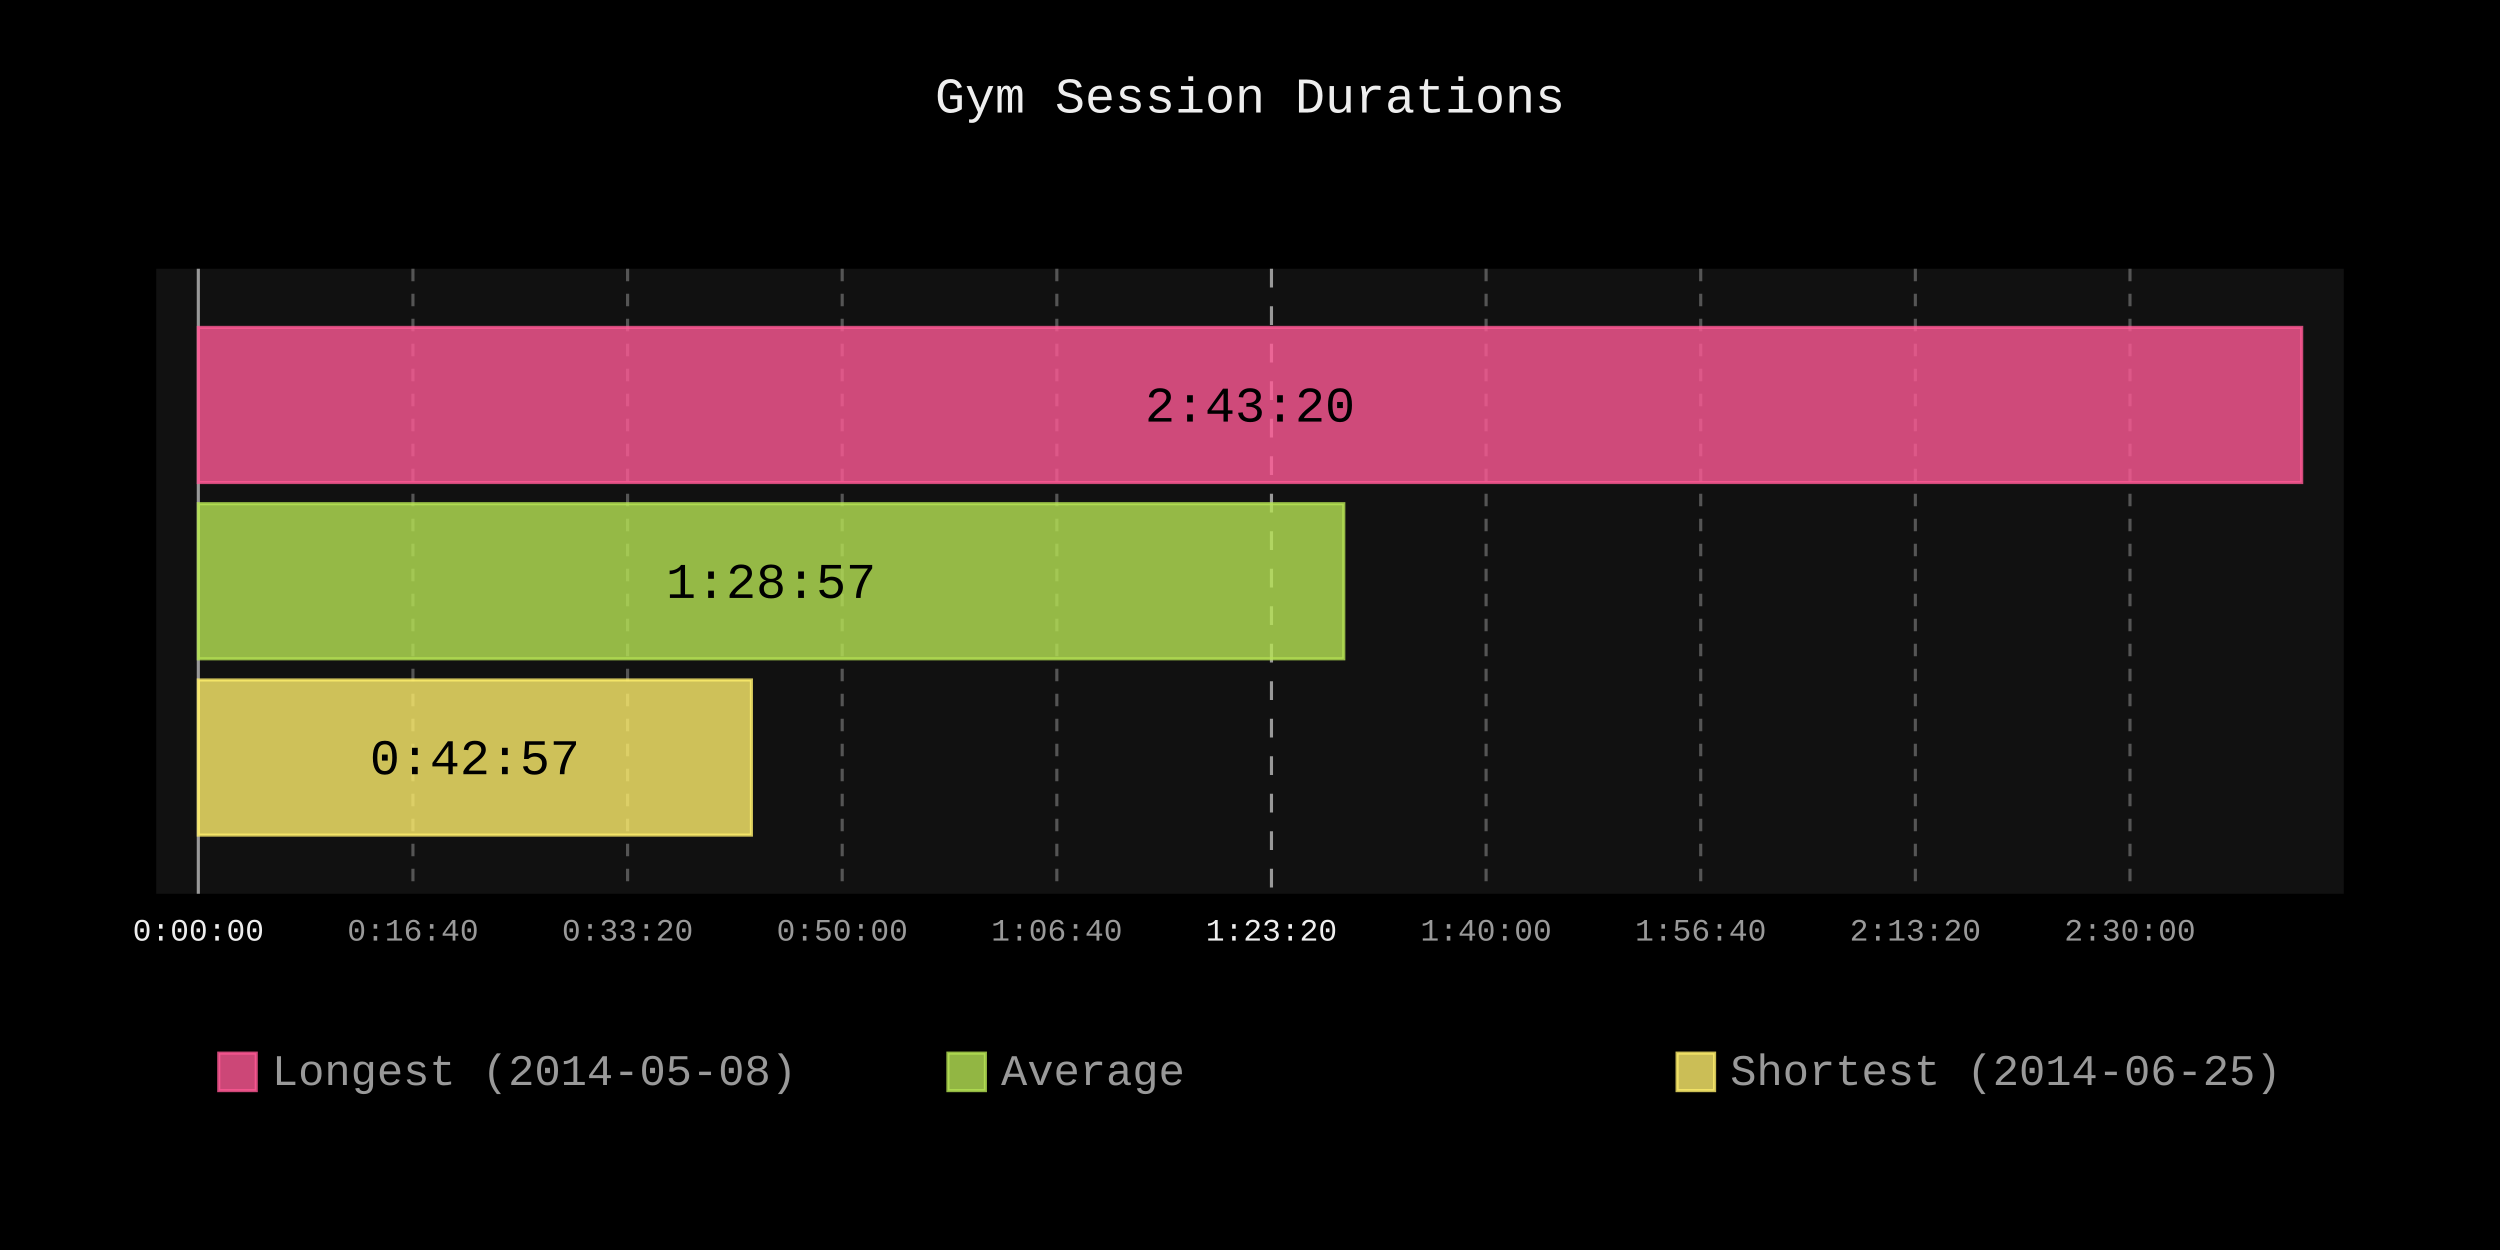
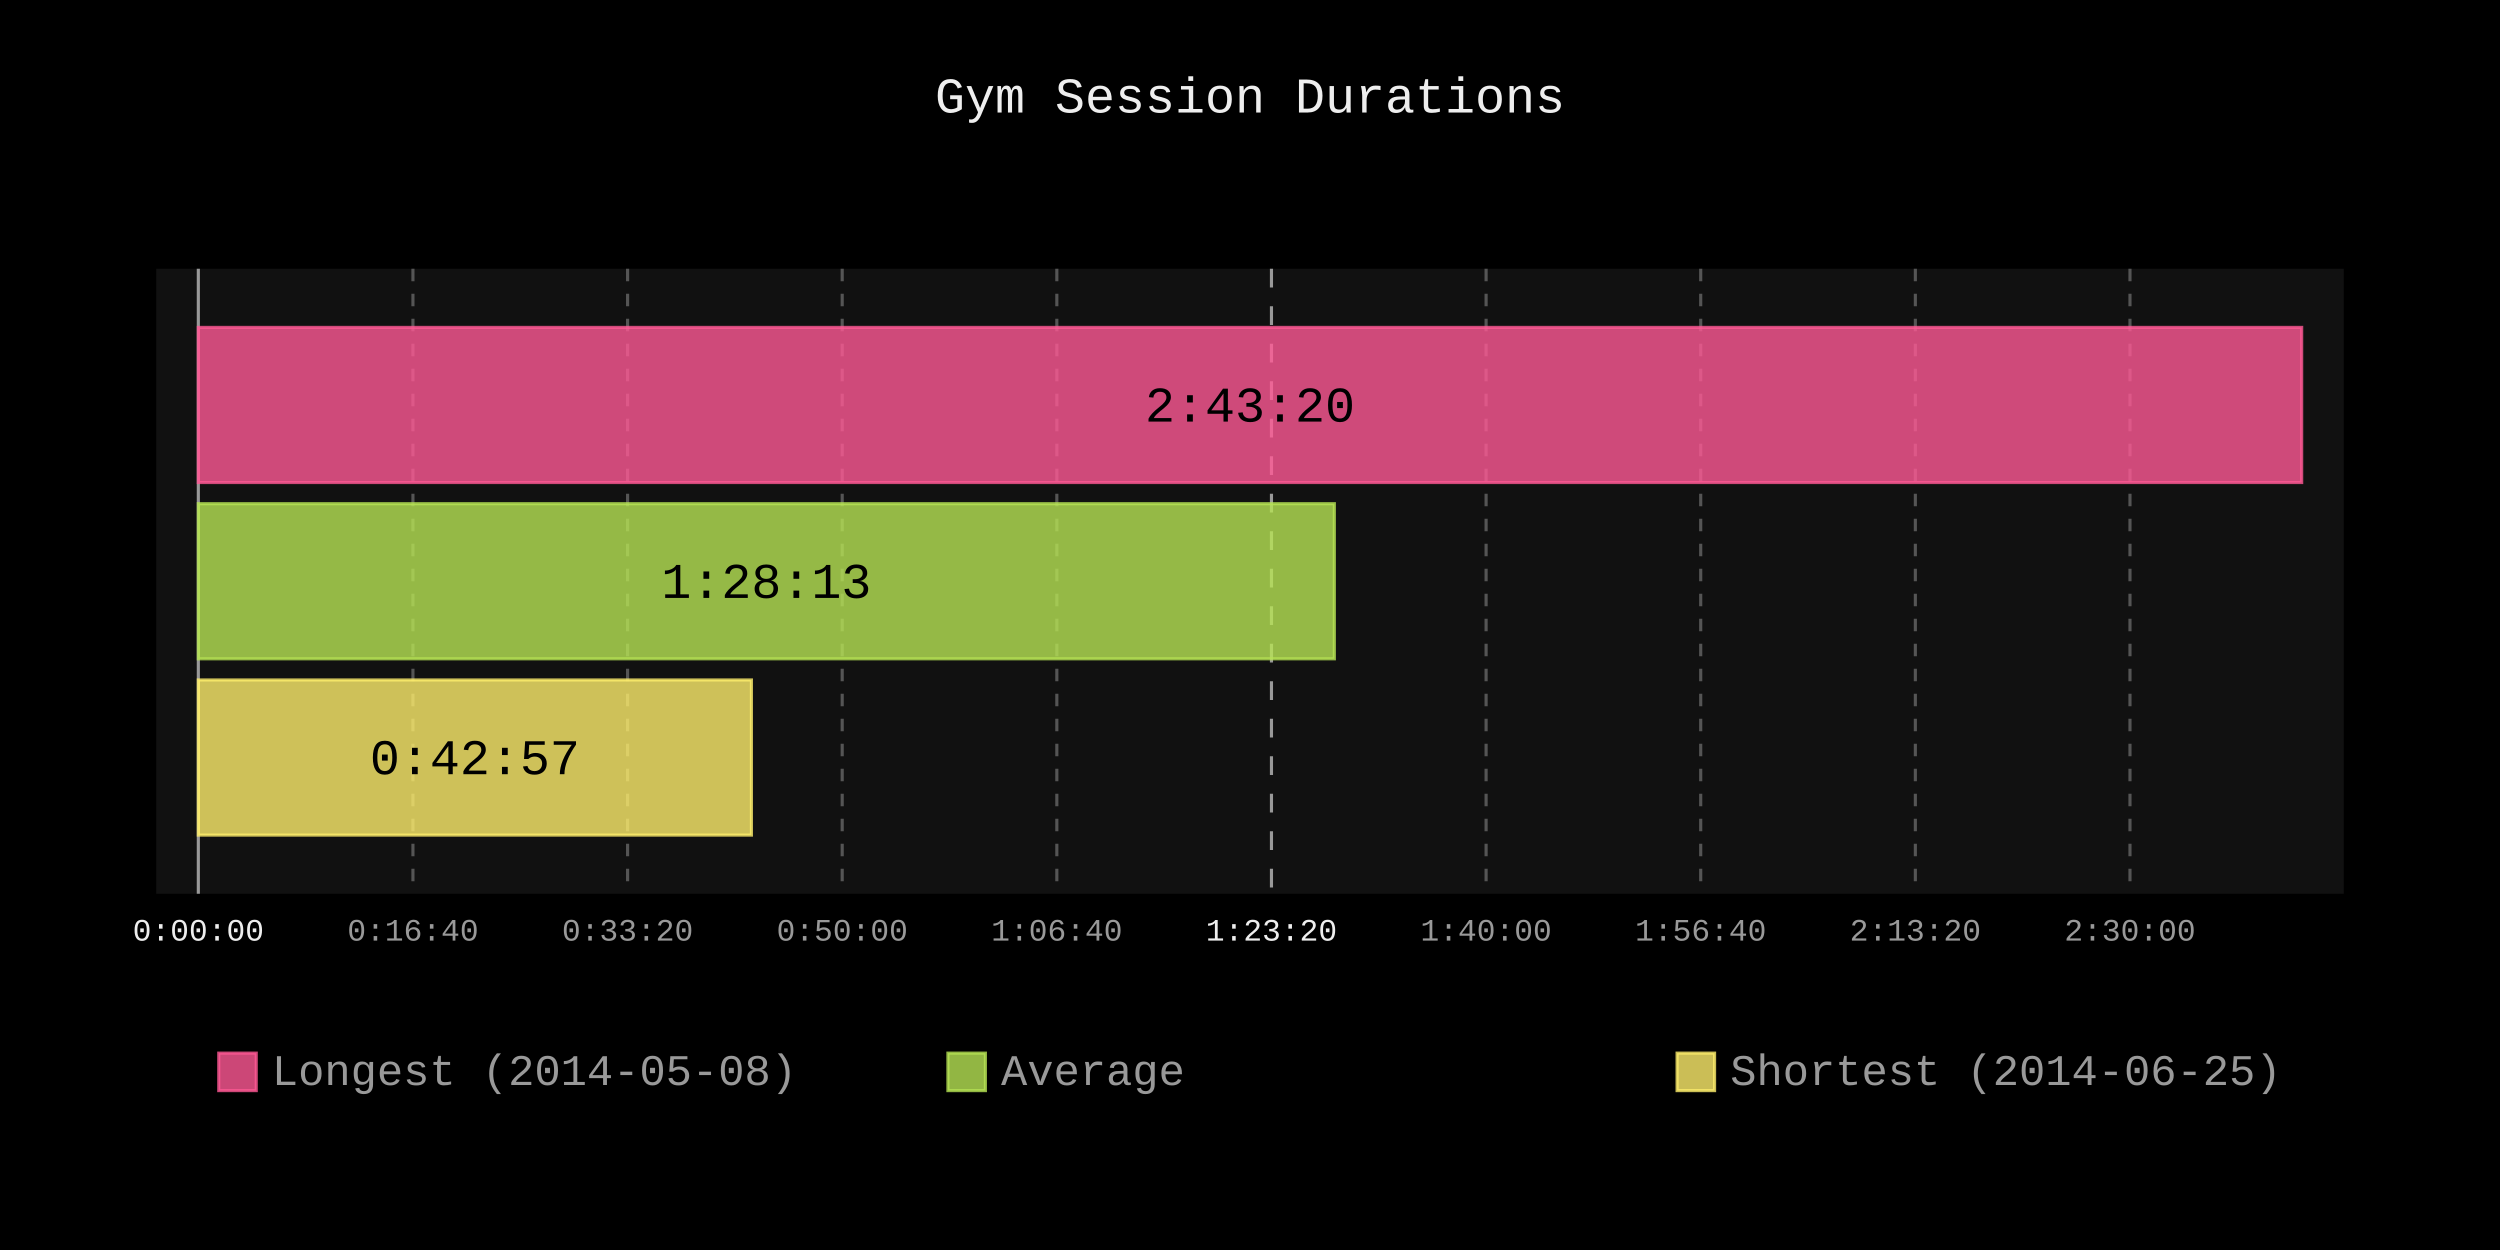
- <svg xmlns="http://www.w3.org/2000/svg" class="pygal-chart" id="chart-a1c31f59-aeed-4484-bd36-4a207527b2ff" viewBox="0 0 800 400">
+ <svg xmlns="http://www.w3.org/2000/svg" class="pygal-chart" id="chart-7a48a62a-1bbb-4a99-a92d-b57c037d4718" viewBox="0 0 800 400">
  <defs>
-     <style type="text/css">#chart-a1c31f59-aeed-4484-bd36-4a207527b2ff{-webkit-user-select:none;-webkit-font-smoothing:antialiased;font-family:Consolas,"Liberation Mono",Menlo,Courier,monospace}#chart-a1c31f59-aeed-4484-bd36-4a207527b2ff .title{font-family:Consolas,"Liberation Mono",Menlo,Courier,monospace;font-size:16px}#chart-a1c31f59-aeed-4484-bd36-4a207527b2ff .legends .legend text{font-family:Consolas,"Liberation Mono",Menlo,Courier,monospace;font-size:14px}#chart-a1c31f59-aeed-4484-bd36-4a207527b2ff .axis text{font-family:Consolas,"Liberation Mono",Menlo,Courier,monospace;font-size:10px}#chart-a1c31f59-aeed-4484-bd36-4a207527b2ff .axis text.major{font-family:Consolas,"Liberation Mono",Menlo,Courier,monospace;font-size:10px}#chart-a1c31f59-aeed-4484-bd36-4a207527b2ff .text-overlay text.value{font-family:Consolas,"Liberation Mono",Menlo,Courier,monospace;font-size:16px}#chart-a1c31f59-aeed-4484-bd36-4a207527b2ff .text-overlay text.label{font-family:Consolas,"Liberation Mono",Menlo,Courier,monospace;font-size:10px}#chart-a1c31f59-aeed-4484-bd36-4a207527b2ff .tooltip{font-family:Consolas,"Liberation Mono",Menlo,Courier,monospace;font-size:14px}#chart-a1c31f59-aeed-4484-bd36-4a207527b2ff text.no_data{font-family:Consolas,"Liberation Mono",Menlo,Courier,monospace;font-size:64px}
- #chart-a1c31f59-aeed-4484-bd36-4a207527b2ff{background-color:black}#chart-a1c31f59-aeed-4484-bd36-4a207527b2ff path,#chart-a1c31f59-aeed-4484-bd36-4a207527b2ff line,#chart-a1c31f59-aeed-4484-bd36-4a207527b2ff rect,#chart-a1c31f59-aeed-4484-bd36-4a207527b2ff circle{-webkit-transition:250ms;-moz-transition:250ms;transition:250ms}#chart-a1c31f59-aeed-4484-bd36-4a207527b2ff .graph &gt; .background{fill:black}#chart-a1c31f59-aeed-4484-bd36-4a207527b2ff .plot &gt; .background{fill:#111}#chart-a1c31f59-aeed-4484-bd36-4a207527b2ff .graph{fill:#999}#chart-a1c31f59-aeed-4484-bd36-4a207527b2ff text.no_data{fill:#eee}#chart-a1c31f59-aeed-4484-bd36-4a207527b2ff .title{fill:#eee}#chart-a1c31f59-aeed-4484-bd36-4a207527b2ff .legends .legend text{fill:#999}#chart-a1c31f59-aeed-4484-bd36-4a207527b2ff .legends .legend:hover text{fill:#eee}#chart-a1c31f59-aeed-4484-bd36-4a207527b2ff .axis .line{stroke:#eee}#chart-a1c31f59-aeed-4484-bd36-4a207527b2ff .axis .guide.line{stroke:#555}#chart-a1c31f59-aeed-4484-bd36-4a207527b2ff .axis .major.line{stroke:#999}#chart-a1c31f59-aeed-4484-bd36-4a207527b2ff .axis text.major{fill:#eee}#chart-a1c31f59-aeed-4484-bd36-4a207527b2ff .axis.y .guides:hover .guide.line,#chart-a1c31f59-aeed-4484-bd36-4a207527b2ff .line-graph .axis.x .guides:hover .guide.line,#chart-a1c31f59-aeed-4484-bd36-4a207527b2ff .stackedline-graph .axis.x .guides:hover .guide.line,#chart-a1c31f59-aeed-4484-bd36-4a207527b2ff .xy-graph .axis.x .guides:hover .guide.line{stroke:#eee}#chart-a1c31f59-aeed-4484-bd36-4a207527b2ff .axis .guides:hover text{fill:#eee}#chart-a1c31f59-aeed-4484-bd36-4a207527b2ff .reactive{fill-opacity:.8;stroke-opacity:.8}#chart-a1c31f59-aeed-4484-bd36-4a207527b2ff .ci{stroke:#999}#chart-a1c31f59-aeed-4484-bd36-4a207527b2ff .reactive.active,#chart-a1c31f59-aeed-4484-bd36-4a207527b2ff .active .reactive{fill-opacity:.4;stroke-opacity:.9;stroke-width:4}#chart-a1c31f59-aeed-4484-bd36-4a207527b2ff .ci .reactive.active{stroke-width:1.5}#chart-a1c31f59-aeed-4484-bd36-4a207527b2ff .series text{fill:#eee}#chart-a1c31f59-aeed-4484-bd36-4a207527b2ff .tooltip rect{fill:#111;stroke:#eee;-webkit-transition:opacity 250ms;-moz-transition:opacity 250ms;transition:opacity 250ms}#chart-a1c31f59-aeed-4484-bd36-4a207527b2ff .tooltip .label{fill:#999}#chart-a1c31f59-aeed-4484-bd36-4a207527b2ff .tooltip .label{fill:#999}#chart-a1c31f59-aeed-4484-bd36-4a207527b2ff .tooltip .legend{font-size:.8em;fill:#555}#chart-a1c31f59-aeed-4484-bd36-4a207527b2ff .tooltip .x_label{font-size:.6em;fill:#eee}#chart-a1c31f59-aeed-4484-bd36-4a207527b2ff .tooltip .xlink{font-size:.5em;text-decoration:underline}#chart-a1c31f59-aeed-4484-bd36-4a207527b2ff .tooltip .value{font-size:1.5em}#chart-a1c31f59-aeed-4484-bd36-4a207527b2ff .bound{font-size:.5em}#chart-a1c31f59-aeed-4484-bd36-4a207527b2ff .max-value{font-size:.75em;fill:#555}#chart-a1c31f59-aeed-4484-bd36-4a207527b2ff .map-element{fill:#111;stroke:#555 !important}#chart-a1c31f59-aeed-4484-bd36-4a207527b2ff .map-element .reactive{fill-opacity:inherit;stroke-opacity:inherit}#chart-a1c31f59-aeed-4484-bd36-4a207527b2ff .color-0,#chart-a1c31f59-aeed-4484-bd36-4a207527b2ff .color-0 a:visited{stroke:#ff5995;fill:#ff5995}#chart-a1c31f59-aeed-4484-bd36-4a207527b2ff .color-1,#chart-a1c31f59-aeed-4484-bd36-4a207527b2ff .color-1 a:visited{stroke:#b6e354;fill:#b6e354}#chart-a1c31f59-aeed-4484-bd36-4a207527b2ff .color-2,#chart-a1c31f59-aeed-4484-bd36-4a207527b2ff .color-2 a:visited{stroke:#feed6c;fill:#feed6c}#chart-a1c31f59-aeed-4484-bd36-4a207527b2ff .text-overlay .color-0 text{fill:black}#chart-a1c31f59-aeed-4484-bd36-4a207527b2ff .text-overlay .color-1 text{fill:black}#chart-a1c31f59-aeed-4484-bd36-4a207527b2ff .text-overlay .color-2 text{fill:black}
- #chart-a1c31f59-aeed-4484-bd36-4a207527b2ff text.no_data{text-anchor:middle}#chart-a1c31f59-aeed-4484-bd36-4a207527b2ff .guide.line{fill:none}#chart-a1c31f59-aeed-4484-bd36-4a207527b2ff .centered{text-anchor:middle}#chart-a1c31f59-aeed-4484-bd36-4a207527b2ff .title{text-anchor:middle}#chart-a1c31f59-aeed-4484-bd36-4a207527b2ff .legends .legend text{fill-opacity:1}#chart-a1c31f59-aeed-4484-bd36-4a207527b2ff .axis.x text{text-anchor:middle}#chart-a1c31f59-aeed-4484-bd36-4a207527b2ff .axis.x:not(.web) text[transform]{text-anchor:start}#chart-a1c31f59-aeed-4484-bd36-4a207527b2ff .axis.x:not(.web) text[transform].backwards{text-anchor:end}#chart-a1c31f59-aeed-4484-bd36-4a207527b2ff .axis.y text{text-anchor:end}#chart-a1c31f59-aeed-4484-bd36-4a207527b2ff .axis.y text[transform].backwards{text-anchor:start}#chart-a1c31f59-aeed-4484-bd36-4a207527b2ff .axis.y2 text{text-anchor:start}#chart-a1c31f59-aeed-4484-bd36-4a207527b2ff .axis.y2 text[transform].backwards{text-anchor:end}#chart-a1c31f59-aeed-4484-bd36-4a207527b2ff .axis .guide.line{stroke-dasharray:4,4}#chart-a1c31f59-aeed-4484-bd36-4a207527b2ff .axis .major.guide.line{stroke-dasharray:6,6}#chart-a1c31f59-aeed-4484-bd36-4a207527b2ff .horizontal .axis.y .guide.line,#chart-a1c31f59-aeed-4484-bd36-4a207527b2ff .horizontal .axis.y2 .guide.line,#chart-a1c31f59-aeed-4484-bd36-4a207527b2ff .vertical .axis.x .guide.line{opacity:0}#chart-a1c31f59-aeed-4484-bd36-4a207527b2ff .horizontal .axis.always_show .guide.line,#chart-a1c31f59-aeed-4484-bd36-4a207527b2ff .vertical .axis.always_show .guide.line{opacity:1 !important}#chart-a1c31f59-aeed-4484-bd36-4a207527b2ff .axis.y .guides:hover .guide.line,#chart-a1c31f59-aeed-4484-bd36-4a207527b2ff .axis.y2 .guides:hover .guide.line,#chart-a1c31f59-aeed-4484-bd36-4a207527b2ff .axis.x .guides:hover .guide.line{opacity:1}#chart-a1c31f59-aeed-4484-bd36-4a207527b2ff .axis .guides:hover text{opacity:1}#chart-a1c31f59-aeed-4484-bd36-4a207527b2ff .nofill{fill:none}#chart-a1c31f59-aeed-4484-bd36-4a207527b2ff .subtle-fill{fill-opacity:.2}#chart-a1c31f59-aeed-4484-bd36-4a207527b2ff .dot{stroke-width:1px;fill-opacity:1}#chart-a1c31f59-aeed-4484-bd36-4a207527b2ff .dot.active{stroke-width:5px}#chart-a1c31f59-aeed-4484-bd36-4a207527b2ff .dot.negative{fill:transparent}#chart-a1c31f59-aeed-4484-bd36-4a207527b2ff text,#chart-a1c31f59-aeed-4484-bd36-4a207527b2ff tspan{stroke:none !important}#chart-a1c31f59-aeed-4484-bd36-4a207527b2ff .series text.active{opacity:1}#chart-a1c31f59-aeed-4484-bd36-4a207527b2ff .tooltip rect{fill-opacity:.95;stroke-width:.5}#chart-a1c31f59-aeed-4484-bd36-4a207527b2ff .tooltip text{fill-opacity:1}#chart-a1c31f59-aeed-4484-bd36-4a207527b2ff .showable{visibility:hidden}#chart-a1c31f59-aeed-4484-bd36-4a207527b2ff .showable.shown{visibility:visible}#chart-a1c31f59-aeed-4484-bd36-4a207527b2ff .gauge-background{fill:rgba(229,229,229,1);stroke:none}#chart-a1c31f59-aeed-4484-bd36-4a207527b2ff .bg-lines{stroke:black;stroke-width:2px}</style>
+     <style type="text/css">#chart-7a48a62a-1bbb-4a99-a92d-b57c037d4718{-webkit-user-select:none;-webkit-font-smoothing:antialiased;font-family:Consolas,"Liberation Mono",Menlo,Courier,monospace}#chart-7a48a62a-1bbb-4a99-a92d-b57c037d4718 .title{font-family:Consolas,"Liberation Mono",Menlo,Courier,monospace;font-size:16px}#chart-7a48a62a-1bbb-4a99-a92d-b57c037d4718 .legends .legend text{font-family:Consolas,"Liberation Mono",Menlo,Courier,monospace;font-size:14px}#chart-7a48a62a-1bbb-4a99-a92d-b57c037d4718 .axis text{font-family:Consolas,"Liberation Mono",Menlo,Courier,monospace;font-size:10px}#chart-7a48a62a-1bbb-4a99-a92d-b57c037d4718 .axis text.major{font-family:Consolas,"Liberation Mono",Menlo,Courier,monospace;font-size:10px}#chart-7a48a62a-1bbb-4a99-a92d-b57c037d4718 .text-overlay text.value{font-family:Consolas,"Liberation Mono",Menlo,Courier,monospace;font-size:16px}#chart-7a48a62a-1bbb-4a99-a92d-b57c037d4718 .text-overlay text.label{font-family:Consolas,"Liberation Mono",Menlo,Courier,monospace;font-size:10px}#chart-7a48a62a-1bbb-4a99-a92d-b57c037d4718 .tooltip{font-family:Consolas,"Liberation Mono",Menlo,Courier,monospace;font-size:14px}#chart-7a48a62a-1bbb-4a99-a92d-b57c037d4718 text.no_data{font-family:Consolas,"Liberation Mono",Menlo,Courier,monospace;font-size:64px}
+ #chart-7a48a62a-1bbb-4a99-a92d-b57c037d4718{background-color:black}#chart-7a48a62a-1bbb-4a99-a92d-b57c037d4718 path,#chart-7a48a62a-1bbb-4a99-a92d-b57c037d4718 line,#chart-7a48a62a-1bbb-4a99-a92d-b57c037d4718 rect,#chart-7a48a62a-1bbb-4a99-a92d-b57c037d4718 circle{-webkit-transition:250ms;-moz-transition:250ms;transition:250ms}#chart-7a48a62a-1bbb-4a99-a92d-b57c037d4718 .graph &gt; .background{fill:black}#chart-7a48a62a-1bbb-4a99-a92d-b57c037d4718 .plot &gt; .background{fill:#111}#chart-7a48a62a-1bbb-4a99-a92d-b57c037d4718 .graph{fill:#999}#chart-7a48a62a-1bbb-4a99-a92d-b57c037d4718 text.no_data{fill:#eee}#chart-7a48a62a-1bbb-4a99-a92d-b57c037d4718 .title{fill:#eee}#chart-7a48a62a-1bbb-4a99-a92d-b57c037d4718 .legends .legend text{fill:#999}#chart-7a48a62a-1bbb-4a99-a92d-b57c037d4718 .legends .legend:hover text{fill:#eee}#chart-7a48a62a-1bbb-4a99-a92d-b57c037d4718 .axis .line{stroke:#eee}#chart-7a48a62a-1bbb-4a99-a92d-b57c037d4718 .axis .guide.line{stroke:#555}#chart-7a48a62a-1bbb-4a99-a92d-b57c037d4718 .axis .major.line{stroke:#999}#chart-7a48a62a-1bbb-4a99-a92d-b57c037d4718 .axis text.major{fill:#eee}#chart-7a48a62a-1bbb-4a99-a92d-b57c037d4718 .axis.y .guides:hover .guide.line,#chart-7a48a62a-1bbb-4a99-a92d-b57c037d4718 .line-graph .axis.x .guides:hover .guide.line,#chart-7a48a62a-1bbb-4a99-a92d-b57c037d4718 .stackedline-graph .axis.x .guides:hover .guide.line,#chart-7a48a62a-1bbb-4a99-a92d-b57c037d4718 .xy-graph .axis.x .guides:hover .guide.line{stroke:#eee}#chart-7a48a62a-1bbb-4a99-a92d-b57c037d4718 .axis .guides:hover text{fill:#eee}#chart-7a48a62a-1bbb-4a99-a92d-b57c037d4718 .reactive{fill-opacity:.8;stroke-opacity:.8}#chart-7a48a62a-1bbb-4a99-a92d-b57c037d4718 .ci{stroke:#999}#chart-7a48a62a-1bbb-4a99-a92d-b57c037d4718 .reactive.active,#chart-7a48a62a-1bbb-4a99-a92d-b57c037d4718 .active .reactive{fill-opacity:.4;stroke-opacity:.9;stroke-width:4}#chart-7a48a62a-1bbb-4a99-a92d-b57c037d4718 .ci .reactive.active{stroke-width:1.5}#chart-7a48a62a-1bbb-4a99-a92d-b57c037d4718 .series text{fill:#eee}#chart-7a48a62a-1bbb-4a99-a92d-b57c037d4718 .tooltip rect{fill:#111;stroke:#eee;-webkit-transition:opacity 250ms;-moz-transition:opacity 250ms;transition:opacity 250ms}#chart-7a48a62a-1bbb-4a99-a92d-b57c037d4718 .tooltip .label{fill:#999}#chart-7a48a62a-1bbb-4a99-a92d-b57c037d4718 .tooltip .label{fill:#999}#chart-7a48a62a-1bbb-4a99-a92d-b57c037d4718 .tooltip .legend{font-size:.8em;fill:#555}#chart-7a48a62a-1bbb-4a99-a92d-b57c037d4718 .tooltip .x_label{font-size:.6em;fill:#eee}#chart-7a48a62a-1bbb-4a99-a92d-b57c037d4718 .tooltip .xlink{font-size:.5em;text-decoration:underline}#chart-7a48a62a-1bbb-4a99-a92d-b57c037d4718 .tooltip .value{font-size:1.5em}#chart-7a48a62a-1bbb-4a99-a92d-b57c037d4718 .bound{font-size:.5em}#chart-7a48a62a-1bbb-4a99-a92d-b57c037d4718 .max-value{font-size:.75em;fill:#555}#chart-7a48a62a-1bbb-4a99-a92d-b57c037d4718 .map-element{fill:#111;stroke:#555 !important}#chart-7a48a62a-1bbb-4a99-a92d-b57c037d4718 .map-element .reactive{fill-opacity:inherit;stroke-opacity:inherit}#chart-7a48a62a-1bbb-4a99-a92d-b57c037d4718 .color-0,#chart-7a48a62a-1bbb-4a99-a92d-b57c037d4718 .color-0 a:visited{stroke:#ff5995;fill:#ff5995}#chart-7a48a62a-1bbb-4a99-a92d-b57c037d4718 .color-1,#chart-7a48a62a-1bbb-4a99-a92d-b57c037d4718 .color-1 a:visited{stroke:#b6e354;fill:#b6e354}#chart-7a48a62a-1bbb-4a99-a92d-b57c037d4718 .color-2,#chart-7a48a62a-1bbb-4a99-a92d-b57c037d4718 .color-2 a:visited{stroke:#feed6c;fill:#feed6c}#chart-7a48a62a-1bbb-4a99-a92d-b57c037d4718 .text-overlay .color-0 text{fill:black}#chart-7a48a62a-1bbb-4a99-a92d-b57c037d4718 .text-overlay .color-1 text{fill:black}#chart-7a48a62a-1bbb-4a99-a92d-b57c037d4718 .text-overlay .color-2 text{fill:black}
+ #chart-7a48a62a-1bbb-4a99-a92d-b57c037d4718 text.no_data{text-anchor:middle}#chart-7a48a62a-1bbb-4a99-a92d-b57c037d4718 .guide.line{fill:none}#chart-7a48a62a-1bbb-4a99-a92d-b57c037d4718 .centered{text-anchor:middle}#chart-7a48a62a-1bbb-4a99-a92d-b57c037d4718 .title{text-anchor:middle}#chart-7a48a62a-1bbb-4a99-a92d-b57c037d4718 .legends .legend text{fill-opacity:1}#chart-7a48a62a-1bbb-4a99-a92d-b57c037d4718 .axis.x text{text-anchor:middle}#chart-7a48a62a-1bbb-4a99-a92d-b57c037d4718 .axis.x:not(.web) text[transform]{text-anchor:start}#chart-7a48a62a-1bbb-4a99-a92d-b57c037d4718 .axis.x:not(.web) text[transform].backwards{text-anchor:end}#chart-7a48a62a-1bbb-4a99-a92d-b57c037d4718 .axis.y text{text-anchor:end}#chart-7a48a62a-1bbb-4a99-a92d-b57c037d4718 .axis.y text[transform].backwards{text-anchor:start}#chart-7a48a62a-1bbb-4a99-a92d-b57c037d4718 .axis.y2 text{text-anchor:start}#chart-7a48a62a-1bbb-4a99-a92d-b57c037d4718 .axis.y2 text[transform].backwards{text-anchor:end}#chart-7a48a62a-1bbb-4a99-a92d-b57c037d4718 .axis .guide.line{stroke-dasharray:4,4}#chart-7a48a62a-1bbb-4a99-a92d-b57c037d4718 .axis .major.guide.line{stroke-dasharray:6,6}#chart-7a48a62a-1bbb-4a99-a92d-b57c037d4718 .horizontal .axis.y .guide.line,#chart-7a48a62a-1bbb-4a99-a92d-b57c037d4718 .horizontal .axis.y2 .guide.line,#chart-7a48a62a-1bbb-4a99-a92d-b57c037d4718 .vertical .axis.x .guide.line{opacity:0}#chart-7a48a62a-1bbb-4a99-a92d-b57c037d4718 .horizontal .axis.always_show .guide.line,#chart-7a48a62a-1bbb-4a99-a92d-b57c037d4718 .vertical .axis.always_show .guide.line{opacity:1 !important}#chart-7a48a62a-1bbb-4a99-a92d-b57c037d4718 .axis.y .guides:hover .guide.line,#chart-7a48a62a-1bbb-4a99-a92d-b57c037d4718 .axis.y2 .guides:hover .guide.line,#chart-7a48a62a-1bbb-4a99-a92d-b57c037d4718 .axis.x .guides:hover .guide.line{opacity:1}#chart-7a48a62a-1bbb-4a99-a92d-b57c037d4718 .axis .guides:hover text{opacity:1}#chart-7a48a62a-1bbb-4a99-a92d-b57c037d4718 .nofill{fill:none}#chart-7a48a62a-1bbb-4a99-a92d-b57c037d4718 .subtle-fill{fill-opacity:.2}#chart-7a48a62a-1bbb-4a99-a92d-b57c037d4718 .dot{stroke-width:1px;fill-opacity:1}#chart-7a48a62a-1bbb-4a99-a92d-b57c037d4718 .dot.active{stroke-width:5px}#chart-7a48a62a-1bbb-4a99-a92d-b57c037d4718 .dot.negative{fill:transparent}#chart-7a48a62a-1bbb-4a99-a92d-b57c037d4718 text,#chart-7a48a62a-1bbb-4a99-a92d-b57c037d4718 tspan{stroke:none !important}#chart-7a48a62a-1bbb-4a99-a92d-b57c037d4718 .series text.active{opacity:1}#chart-7a48a62a-1bbb-4a99-a92d-b57c037d4718 .tooltip rect{fill-opacity:.95;stroke-width:.5}#chart-7a48a62a-1bbb-4a99-a92d-b57c037d4718 .tooltip text{fill-opacity:1}#chart-7a48a62a-1bbb-4a99-a92d-b57c037d4718 .showable{visibility:hidden}#chart-7a48a62a-1bbb-4a99-a92d-b57c037d4718 .showable.shown{visibility:visible}#chart-7a48a62a-1bbb-4a99-a92d-b57c037d4718 .gauge-background{fill:rgba(229,229,229,1);stroke:none}#chart-7a48a62a-1bbb-4a99-a92d-b57c037d4718 .bg-lines{stroke:black;stroke-width:2px}</style>
  </defs>
  <g class="graph horizontalbar-graph horizontal">
    <rect class="background" height="400" width="800" x="0" y="0" />
    <g class="plot" transform="translate(50, 86)">
      <rect class="background" height="200.0" width="700" x="0" y="0" />
      <g class="axis x">
        <g class="guides">
          <path class="major line" d="M13.462 0 v200" />
          <text class="major" x="13.462" y="215.0">0:00:00</text>
        </g>
        <g class="guides">
          <path class="guide line" d="M82.143 0 v200" />
          <text class="" x="82.143" y="215.0">0:16:40</text>
        </g>
        <g class="guides">
          <path class="guide line" d="M150.824 0 v200" />
          <text class="" x="150.824" y="215.0">0:33:20</text>
        </g>
        <g class="guides">
          <path class="guide line" d="M219.505 0 v200" />
          <text class="" x="219.505" y="215.0">0:50:00</text>
        </g>
        <g class="guides">
          <path class="guide line" d="M288.187 0 v200" />
          <text class="" x="288.187" y="215.0">1:06:40</text>
        </g>
        <g class="guides">
          <path class="major guide line" d="M356.868 0 v200" />
          <text class="major" x="356.868" y="215.0">1:23:20</text>
        </g>
        <g class="guides">
          <path class="guide line" d="M425.549 0 v200" />
          <text class="" x="425.549" y="215.0">1:40:00</text>
        </g>
        <g class="guides">
          <path class="guide line" d="M494.231 0 v200" />
          <text class="" x="494.231" y="215.0">1:56:40</text>
        </g>
        <g class="guides">
          <path class="guide line" d="M562.912 0 v200" />
          <text class="" x="562.912" y="215.0">2:13:20</text>
        </g>
        <g class="guides">
          <path class="guide line" d="M631.593 0 v200" />
          <text class="" x="631.593" y="215.0">2:30:00</text>
        </g>
      </g>
      <g class="series serie-2 color-2">
        <g class="bars">
          <g class="bar">
            <rect class="rect reactive tooltip-trigger" height="49.641" rx="0" ry="0" width="176.992" x="13.462" y="131.59" />
          </g>
        </g>
      </g>
      <g class="series serie-1 color-1">
        <g class="bars">
          <g class="bar">
-             <rect class="rect reactive tooltip-trigger" height="49.641" rx="0" ry="0" width="366.552" x="13.462" y="75.179" />
+             <rect class="rect reactive tooltip-trigger" height="49.641" rx="0" ry="0" width="363.53" x="13.462" y="75.179" />
          </g>
        </g>
      </g>
      <g class="series serie-0 color-0">
        <g class="bars">
          <g class="bar">
            <rect class="rect reactive tooltip-trigger" height="49.641" rx="0" ry="0" width="673.077" x="13.462" y="18.769" />
          </g>
        </g>
      </g>
    </g>
    <g class="titles">
      <text class="title plot_title" x="400.0" y="36">Gym Session Durations</text>
    </g>
    <g class="plot overlay" transform="translate(50, 86)">
      <g class="series serie-2 color-2" />
      <g class="series serie-1 color-1" />
      <g class="series serie-0 color-0" />
    </g>
    <g class="plot text-overlay" transform="translate(50, 86)">
      <g class="series serie-2 color-2">
        <text class="value" text-anchor="middle" x="101.957" y="161.744">0:42:57</text>
      </g>
      <g class="series serie-1 color-1">
-         <text class="value" text-anchor="middle" x="196.738" y="105.333">1:28:57</text>
+         <text class="value" text-anchor="middle" x="195.227" y="105.333">1:28:13</text>
      </g>
      <g class="series serie-0 color-0">
        <text class="value" text-anchor="middle" x="350.0" y="48.923">2:43:20</text>
      </g>
    </g>
    <g class="plot tooltip-overlay" transform="translate(50, 86)">
      <g class="tooltip" style="opacity: 0" transform="translate(0 0)">
        <rect class="tooltip-box" height="0" rx="0" ry="0" width="0" />
        <g class="text" />
      </g>
    </g>
    <g class="legends" transform="translate(70, 336)">
      <g class="legend reactive activate-serie" id="activate-serie-0">
        <rect class="color-0 reactive" height="12" width="12" x="0.0" y="1.0" />
        <text x="17.0" y="11.2">Longest (2014-05-08)</text>
      </g>
      <g class="legend reactive activate-serie" id="activate-serie-1">
        <rect class="color-1 reactive" height="12" width="12" x="233.333" y="1.0" />
        <text x="250.333" y="11.2">Average</text>
      </g>
      <g class="legend reactive activate-serie" id="activate-serie-2">
        <rect class="color-2 reactive" height="12" width="12" x="466.667" y="1.0" />
        <text x="483.667" y="11.2">Shortest (2014-06-25)</text>
      </g>
    </g>
  </g>
</svg>
